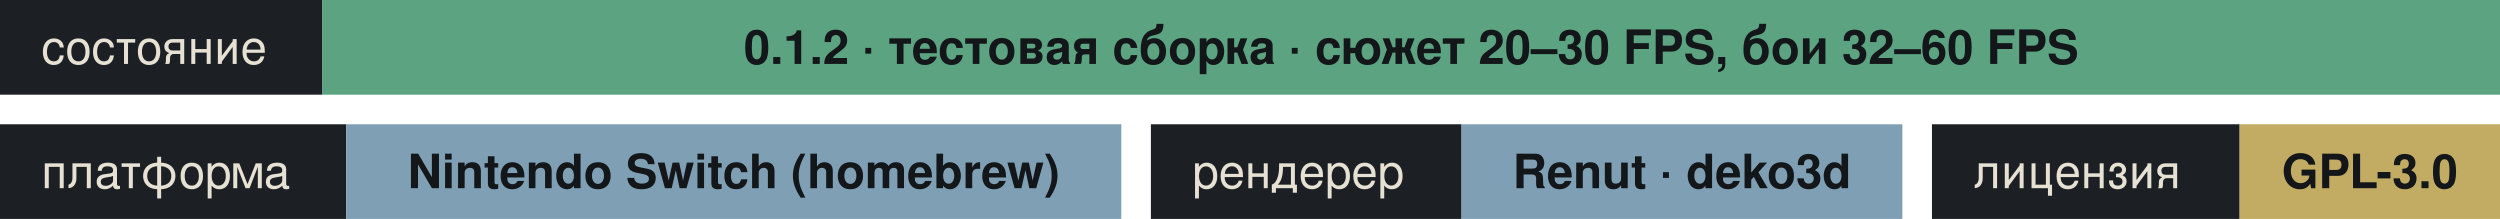
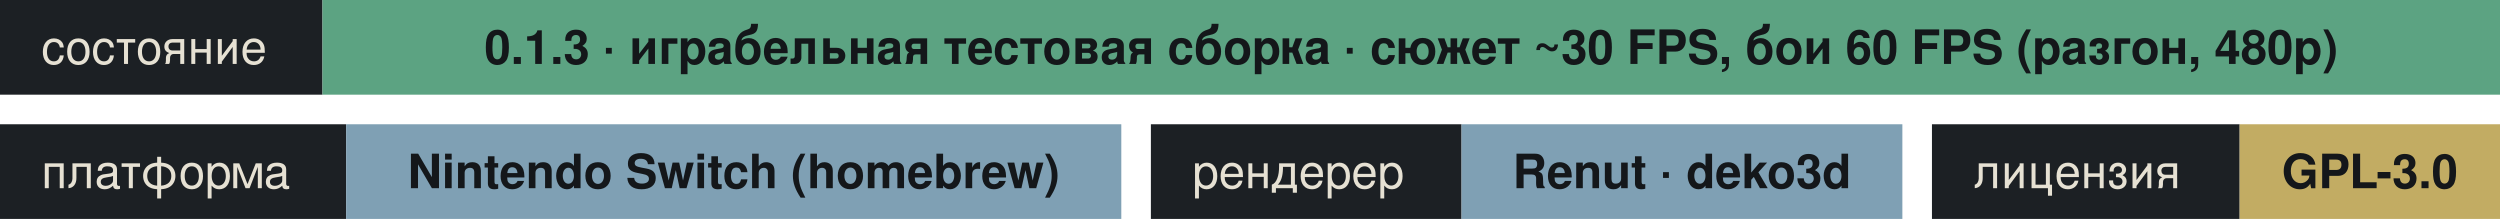
- <svg xmlns="http://www.w3.org/2000/svg" width="845" height="74" viewBox="0 0 845 74" role="img" aria-label="состояние: 0.1.2 · тестовая сборка · сюжет 20–30 FPS, бои 32–60 FPS · платформа: Nintendo Switch (homebrew) · рендерер: Renut · deko3d · лицензия: GPL-3.0">
+ <svg xmlns="http://www.w3.org/2000/svg" width="845" height="74" viewBox="0 0 845 74" role="img" aria-label="состояние: 0.1.3 · играбельная тестовая сборка · сюжет ~30 FPS, бои 60 FPS (разгон, 480p) · платформа: Nintendo Switch (homebrew) · рендерер: Renut · deko3d · лицензия: GPL-3.0">
  <g font-family="'IBM Plex Sans','Segoe UI',Helvetica,Arial,sans-serif" font-size="16">
    <rect x="0.0" y="0" width="109" height="32" fill="#1C2024" />
    <rect x="109.0" y="0" width="736.0" height="32" fill="#5CA382" />
    <text x="14.0" y="21.6" fill="#E6E1D3" textLength="81" lengthAdjust="spacingAndGlyphs">состояние</text>
-     <text x="477.0" y="21.6" fill="#14171A" font-weight="700" text-anchor="middle" textLength="450" lengthAdjust="spacingAndGlyphs">0.1.2 · тестовая сборка · сюжет 20–30 FPS, бои 32–60 FPS</text>
+     <text x="477.0" y="21.6" fill="#14171A" font-weight="700" text-anchor="middle" textLength="635" lengthAdjust="spacingAndGlyphs">0.1.3 · играбельная тестовая сборка · сюжет ~30 FPS, бои 60 FPS (разгон, 480p)</text>
    <rect x="0.0" y="42" width="117" height="32" fill="#1C2024" />
    <rect x="117.0" y="42" width="262.0" height="32" fill="#7FA0B4" />
    <text x="14.0" y="63.6" fill="#E6E1D3" textLength="89" lengthAdjust="spacingAndGlyphs">платформа</text>
    <text x="248.0" y="63.6" fill="#14171A" font-weight="700" text-anchor="middle" textLength="234" lengthAdjust="spacingAndGlyphs">Nintendo Switch (homebrew)</text>
    <rect x="389.0" y="42" width="105" height="32" fill="#1C2024" />
    <rect x="494.0" y="42" width="149.0" height="32" fill="#7FA0B4" />
    <text x="403.0" y="63.6" fill="#E6E1D3" textLength="77" lengthAdjust="spacingAndGlyphs">рендерер</text>
    <text x="568.5" y="63.6" fill="#14171A" font-weight="700" text-anchor="middle" textLength="121" lengthAdjust="spacingAndGlyphs">Renut · deko3d</text>
    <rect x="653.0" y="42" width="104" height="32" fill="#1C2024" />
    <rect x="757.0" y="42" width="88.0" height="32" fill="#C2AC63" />
    <text x="667.0" y="63.6" fill="#E6E1D3" textLength="76" lengthAdjust="spacingAndGlyphs">лицензия</text>
    <text x="801.0" y="63.6" fill="#14171A" font-weight="700" text-anchor="middle" textLength="60" lengthAdjust="spacingAndGlyphs">GPL-3.0</text>
  </g>
</svg>
